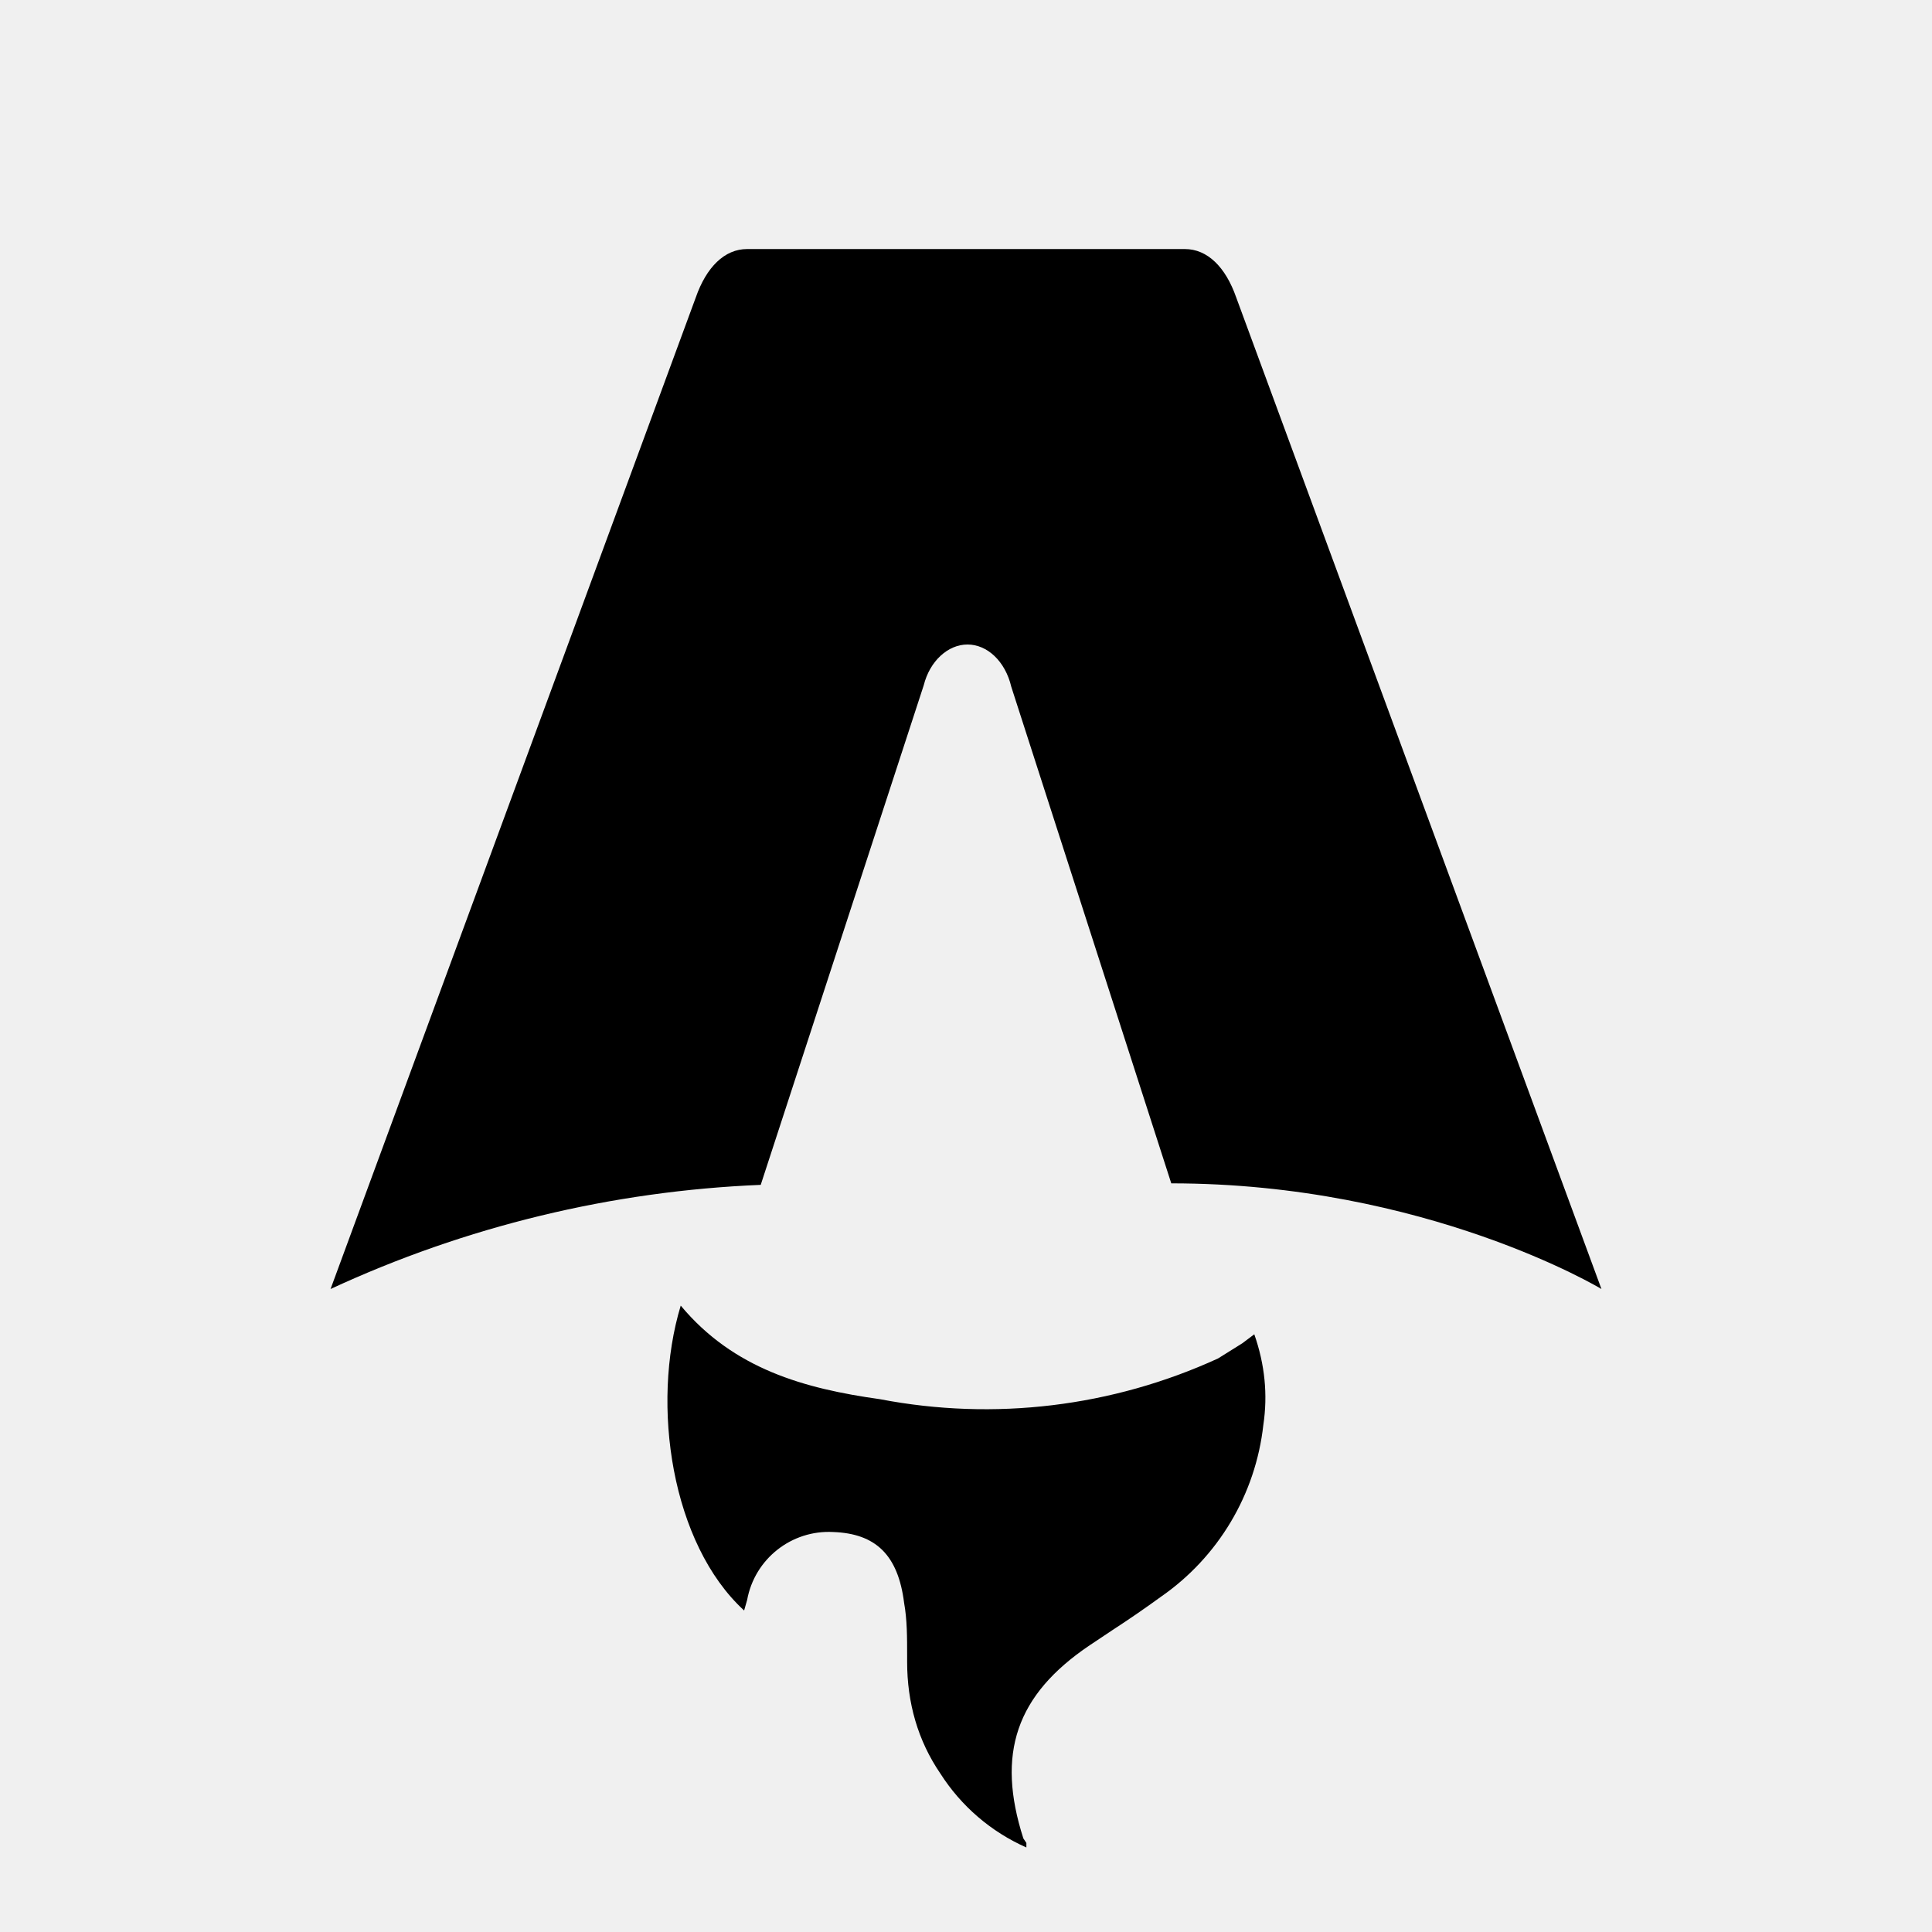
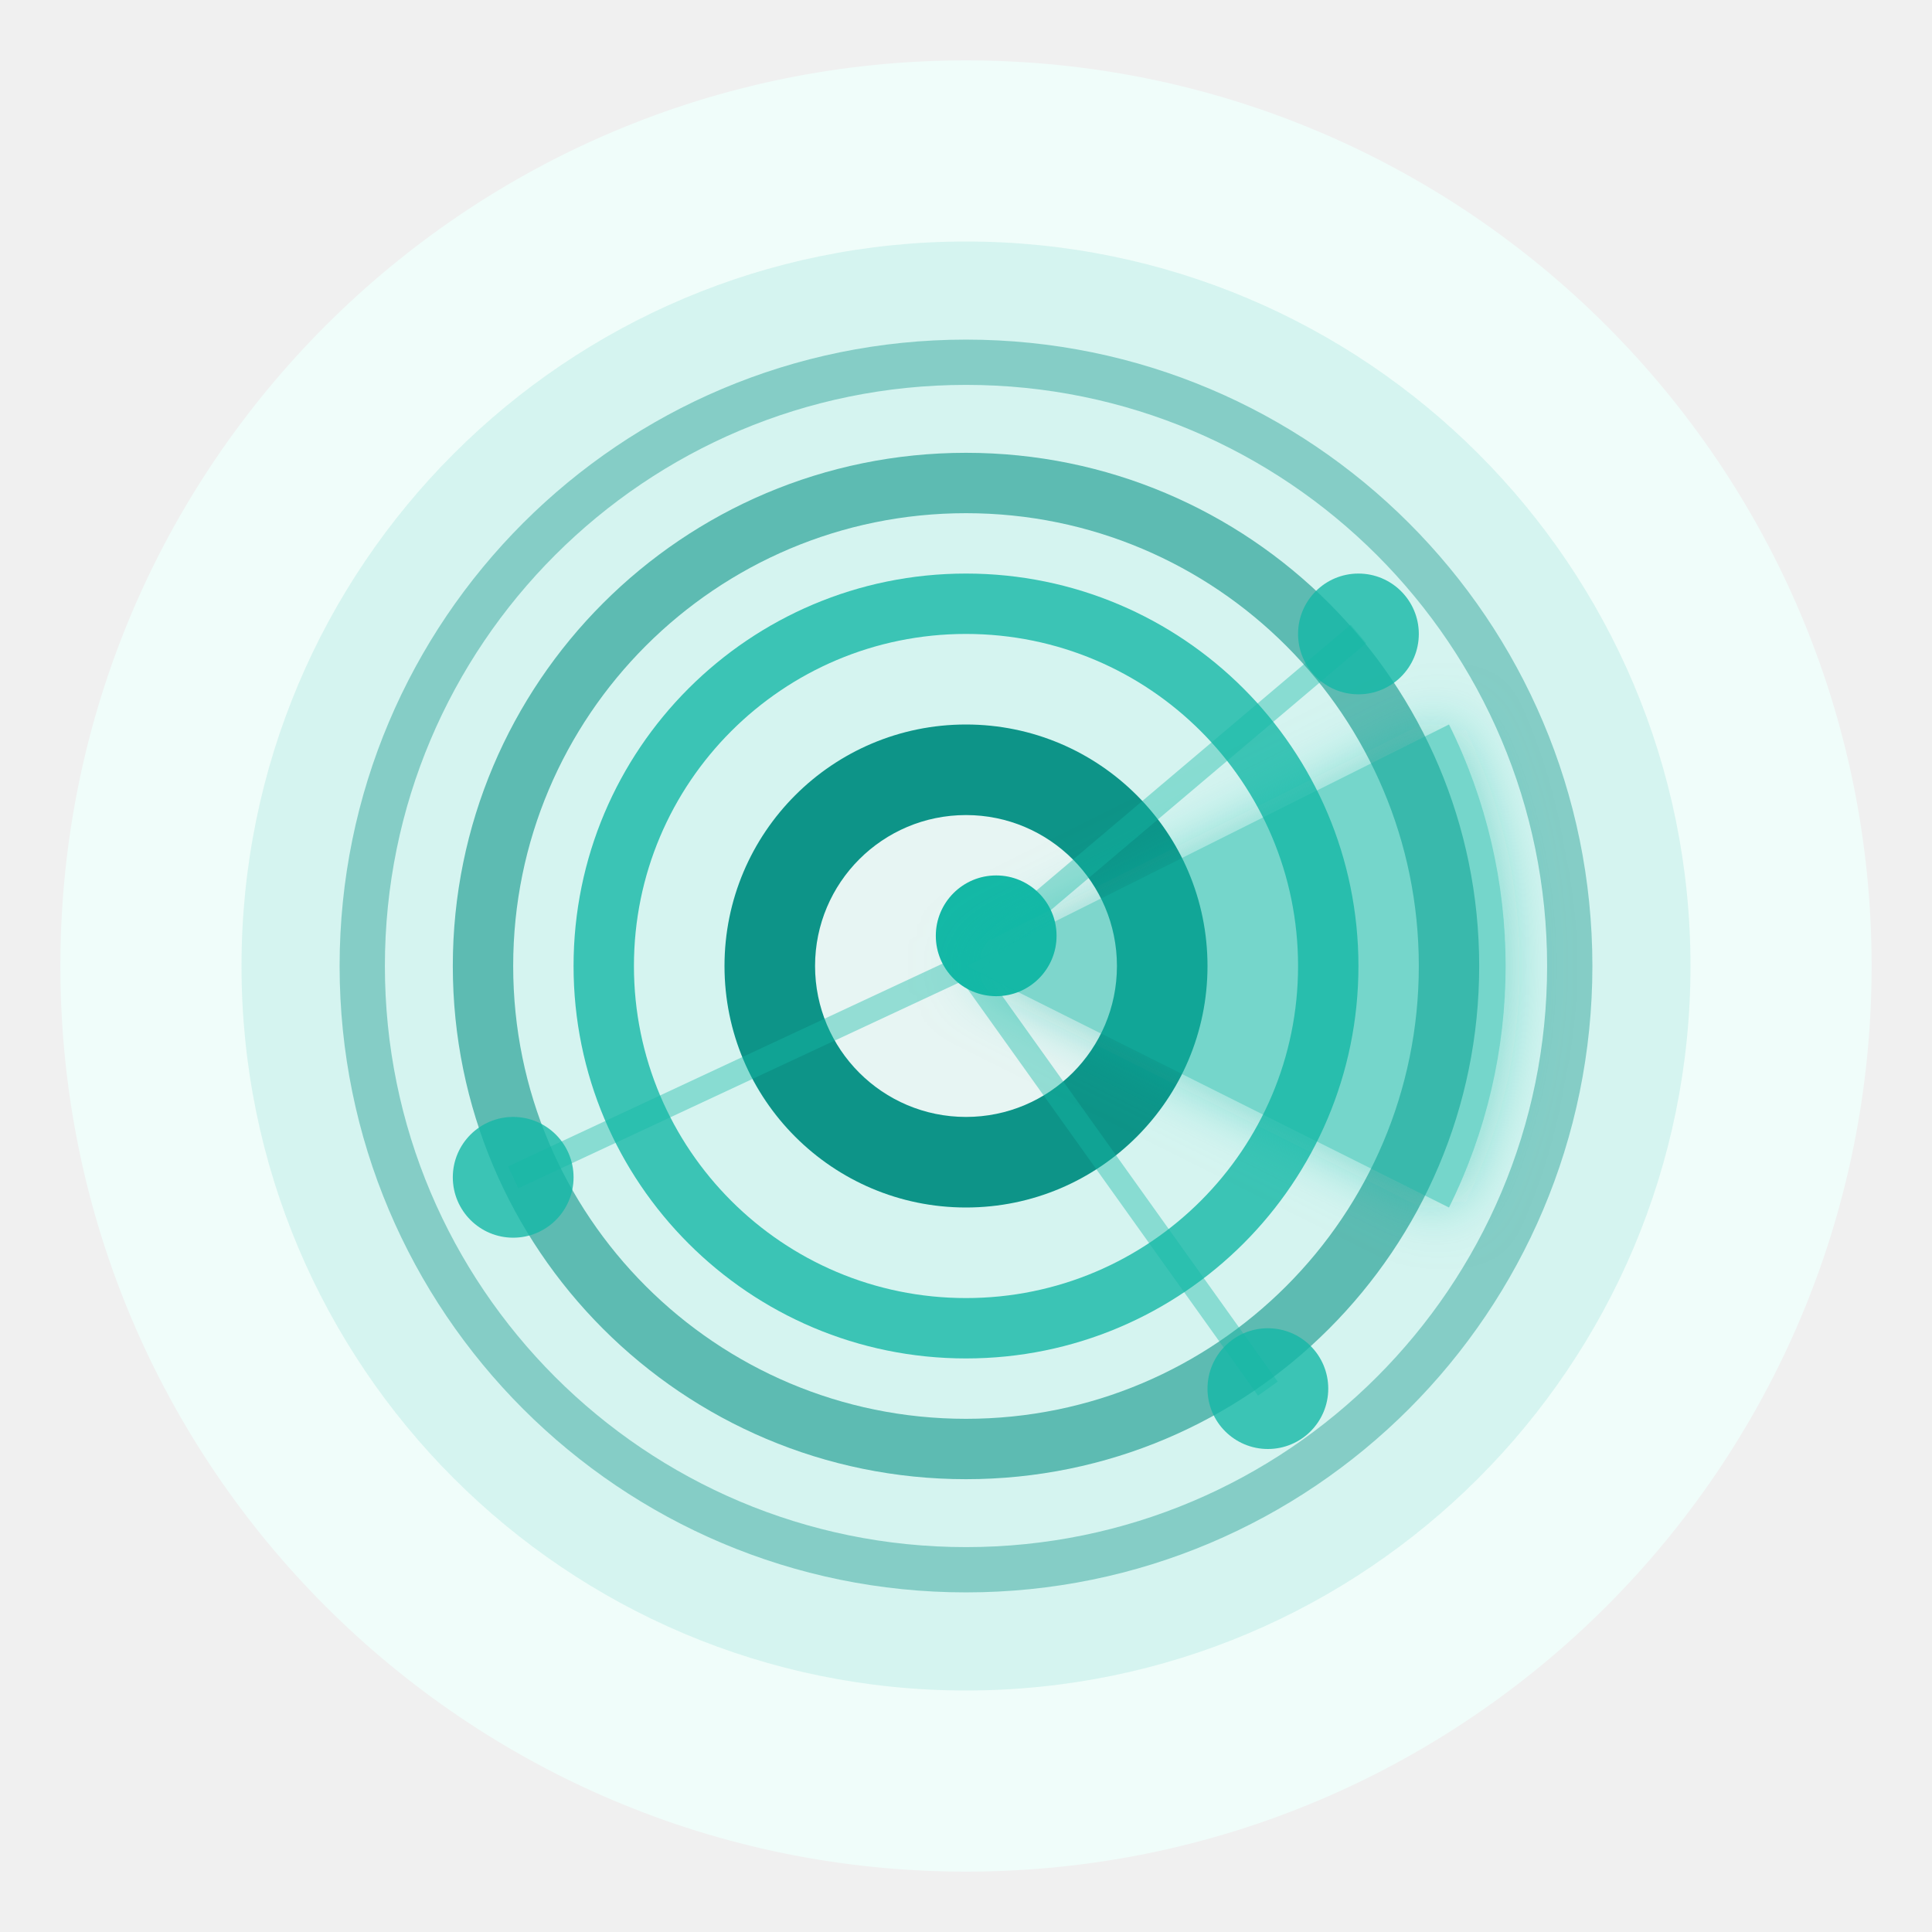
- <svg xmlns="http://www.w3.org/2000/svg" fill="none" viewBox="0 0 128 128">
-   <path d="M50.4 78.5a75.1 75.1 0 0 0-28.5 6.9l24.2-65.7c.7-2 1.9-3.2 3.4-3.2h29c1.5 0 2.7 1.2 3.4 3.2l24.2 65.7s-11.6-7-28.5-7L67 45.5c-.4-1.7-1.6-2.8-2.9-2.8-1.3 0-2.5 1.1-2.9 2.7L50.4 78.5Zm-1.1 28.2Zm-4.2-20.2c-2 6.6-.6 15.8 4.2 20.2a17.5 17.5 0 0 1 .2-.7 5.5 5.5 0 0 1 5.7-4.5c2.8.1 4.3 1.5 4.7 4.7.2 1.1.2 2.3.2 3.5v.4c0 2.7.7 5.2 2.2 7.4a13 13 0 0 0 5.7 4.9v-.3l-.2-.3c-1.8-5.6-.5-9.5 4.4-12.8l1.5-1a73 73 0 0 0 3.2-2.2 16 16 0 0 0 6.8-11.4c.3-2 .1-4-.6-6l-.8.6-1.6 1a37 37 0 0 1-22.4 2.7c-5-.7-9.7-2-13.2-6.2Z" />
+ <svg xmlns="http://www.w3.org/2000/svg" viewBox="0 0 64 64">
+   <defs>
+     <filter id="glow" x="-50%" y="-50%" width="200%" height="200%">
+       <feGaussianBlur stdDeviation="1" result="coloredBlur" />
+       <feMerge>
+         <feMergeNode in="coloredBlur" />
+         <feMergeNode in="SourceGraphic" />
+       </feMerge>
+     </filter>
+   </defs>
+   <circle cx="32" cy="32" r="30" fill="#f0fdfa" />
+   <g transform="translate(32, 32)">
+     <circle cx="0" cy="0" r="24" fill="rgba(20, 184, 166, 0.2)" opacity="0.6">
+       <animate attributeName="r" values="22;26;22" dur="3s" repeatCount="indefinite" />
+       <animate attributeName="opacity" values="0.3;0.7;0.3" dur="3s" repeatCount="indefinite" />
+     </circle>
+     <circle cx="0" cy="0" r="20" fill="none" stroke="#0d9488" stroke-width="1.5" opacity="0.4" />
+     <circle cx="0" cy="0" r="16" fill="none" stroke="#0d9488" stroke-width="2" opacity="0.6" />
+     <circle cx="0" cy="0" r="12" fill="none" stroke="#14b8a6" stroke-width="2" opacity="0.8" />
+     <circle cx="0" cy="0" r="8" fill="#0d9488" />
+     <circle cx="0" cy="0" r="5" fill="white" opacity="0.9" />
+     <circle cx="1" cy="-1" r="2" fill="#14b8a6" />
+     <path d="M 0,0 L 16,-8 A 18,18 0 0,1 16,8 Z" fill="#14b8a6" opacity="0.5" filter="url(#glow)">
+       <animateTransform attributeName="transform" attributeType="XML" type="rotate" from="0 0 0" to="360 0 0" dur="4s" repeatCount="indefinite" />
+     </path>
+     <g opacity="0.8">
+       <circle cx="13" cy="-11" r="2" fill="#14b8a6">
+         <animate attributeName="r" values="1.5;2.5;1.5" dur="2s" repeatCount="indefinite" begin="0s" />
+       </circle>
+       <circle cx="-15" cy="7" r="2" fill="#14b8a6">
+         <animate attributeName="r" values="1.5;2.5;1.5" dur="2s" repeatCount="indefinite" begin="0.5s" />
+       </circle>
+       <circle cx="10" cy="14" r="2" fill="#14b8a6">
+         <animate attributeName="r" values="1.5;2.5;1.5" dur="2s" repeatCount="indefinite" begin="1s" />
+       </circle>
+     </g>
+     <g stroke="#14b8a6" stroke-width="0.8" opacity="0.4">
+       <line x1="0" y1="0" x2="13" y2="-11" />
+       <line x1="0" y1="0" x2="-15" y2="7" />
+       <line x1="0" y1="0" x2="10" y2="14" />
+     </g>
+   </g>
  <style>
-         path { fill: #000; }
-         @media (prefers-color-scheme: dark) {
-             path { fill: #FFF; }
-         }
-     </style>
+     @media (prefers-color-scheme: dark) {
+       circle:first-child { fill: #042f2e; }
+     }
+   </style>
</svg>
